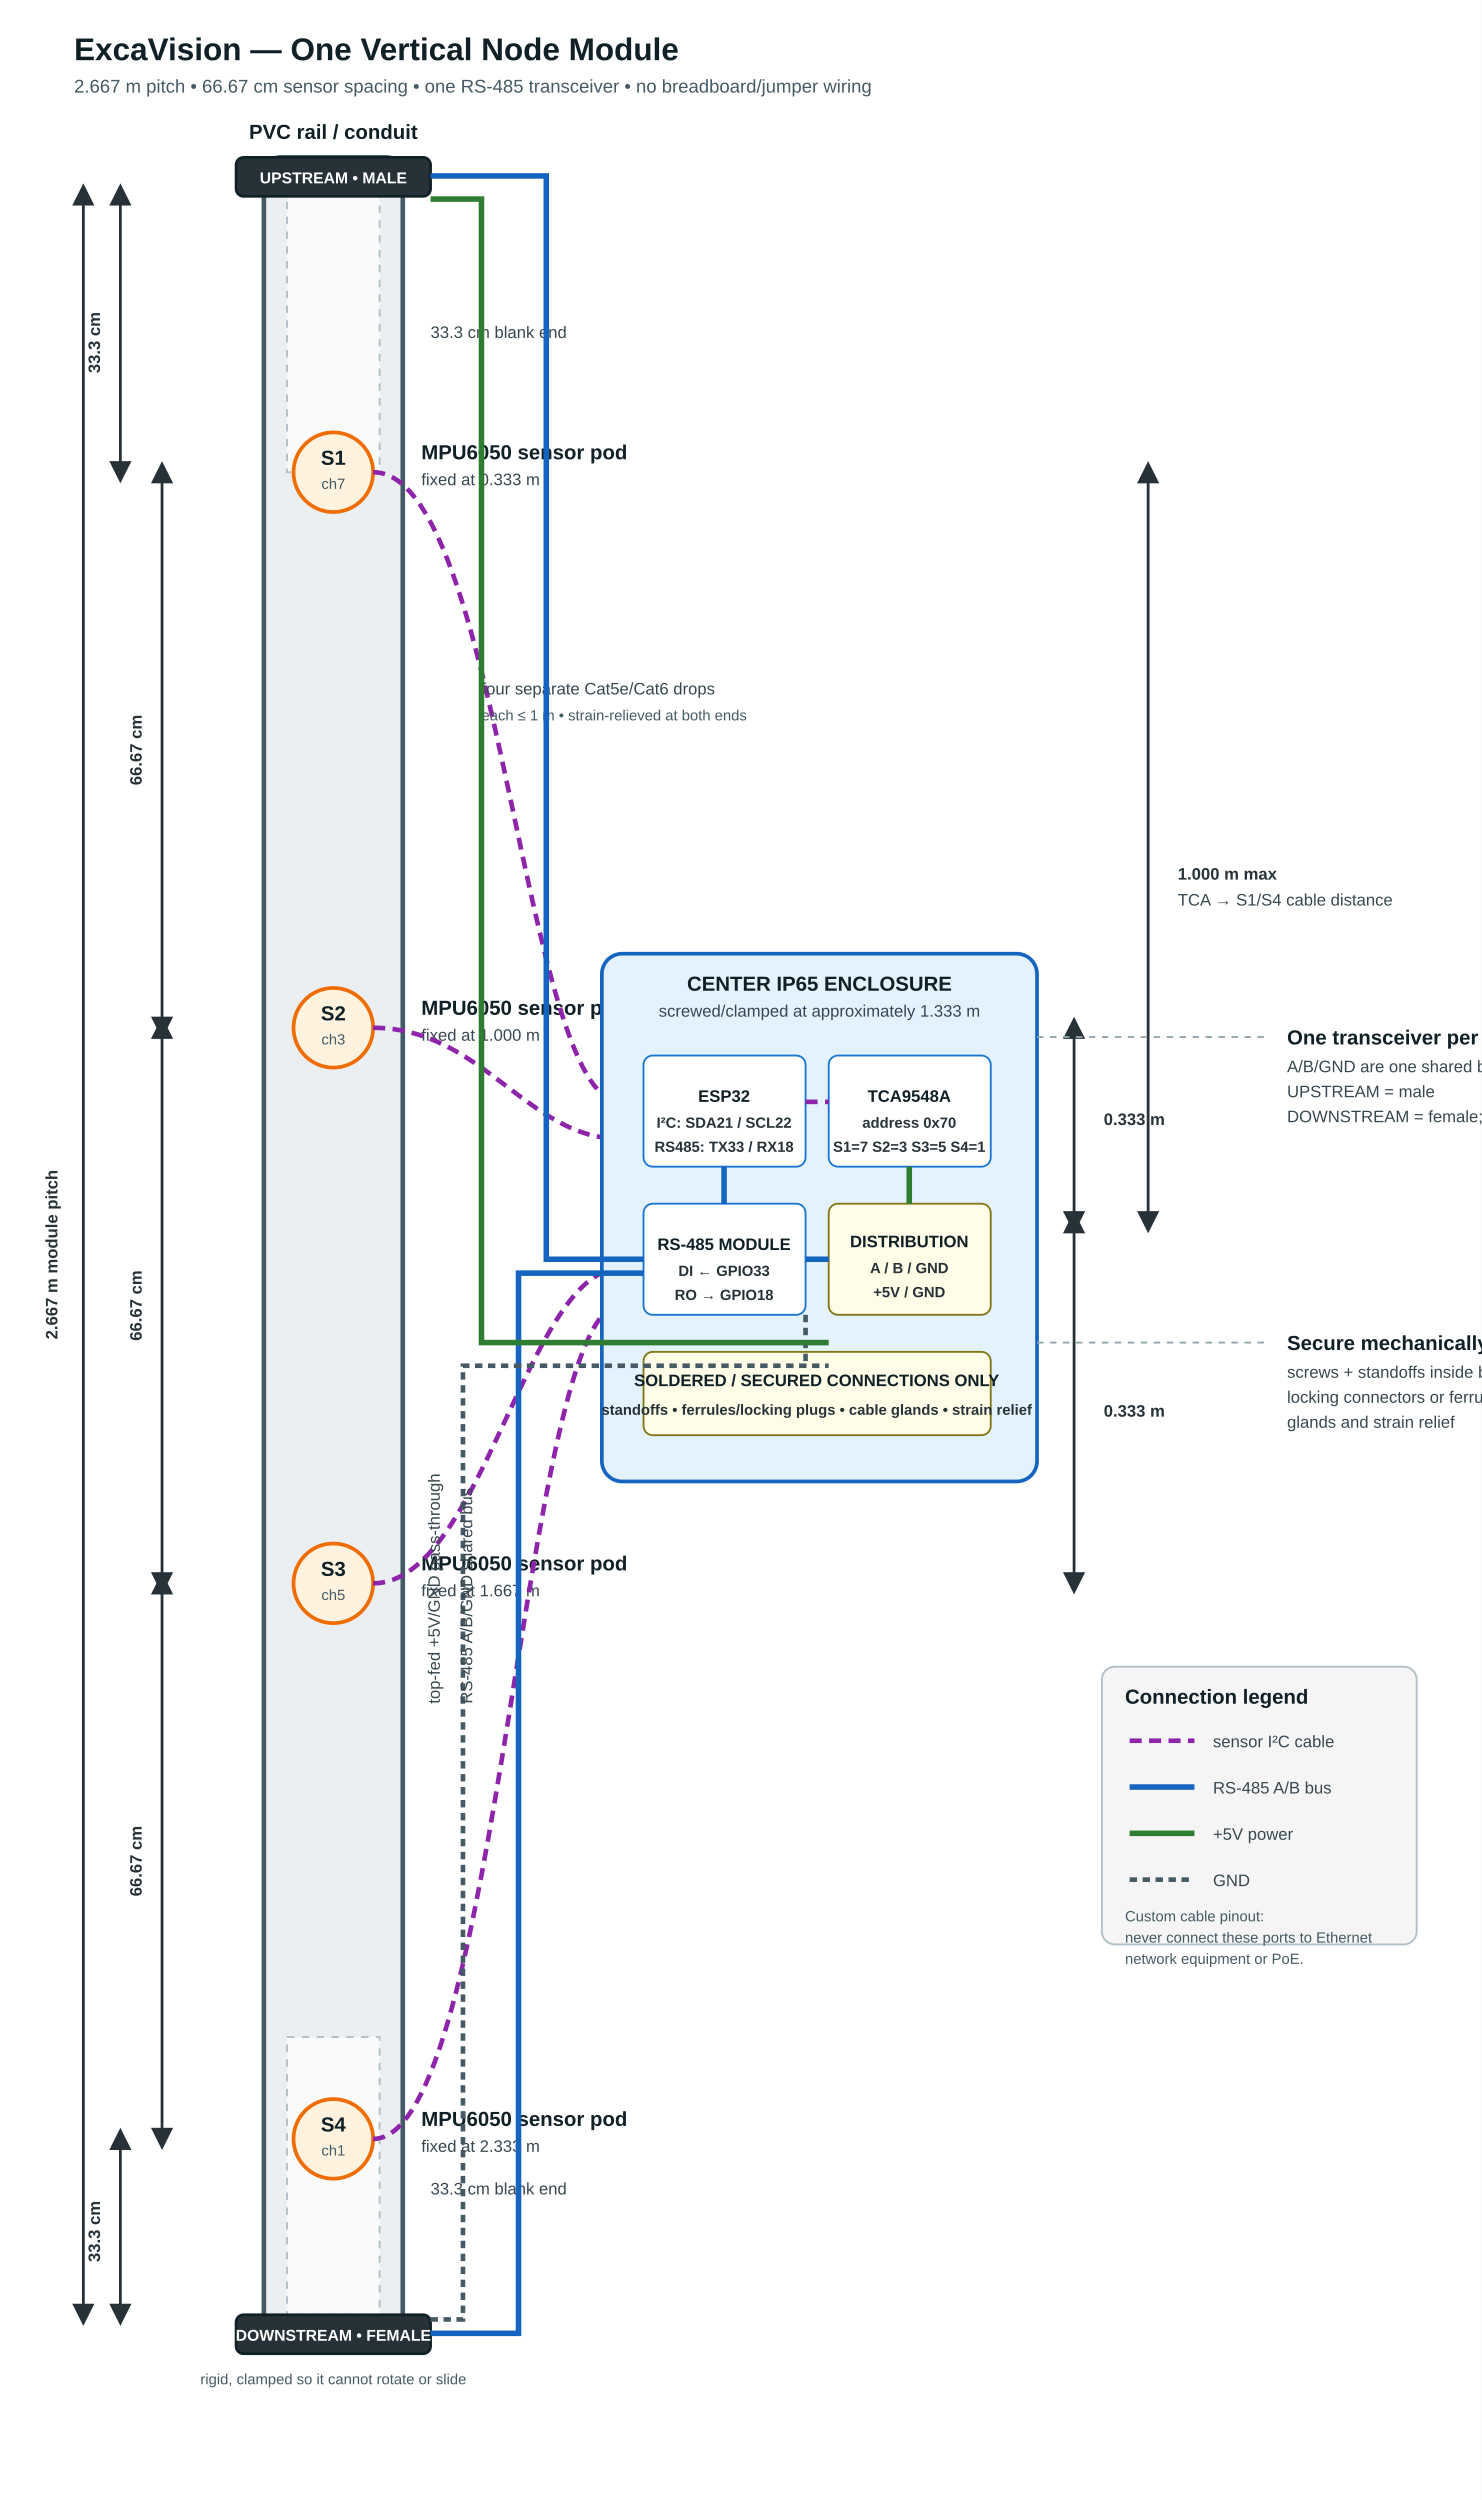
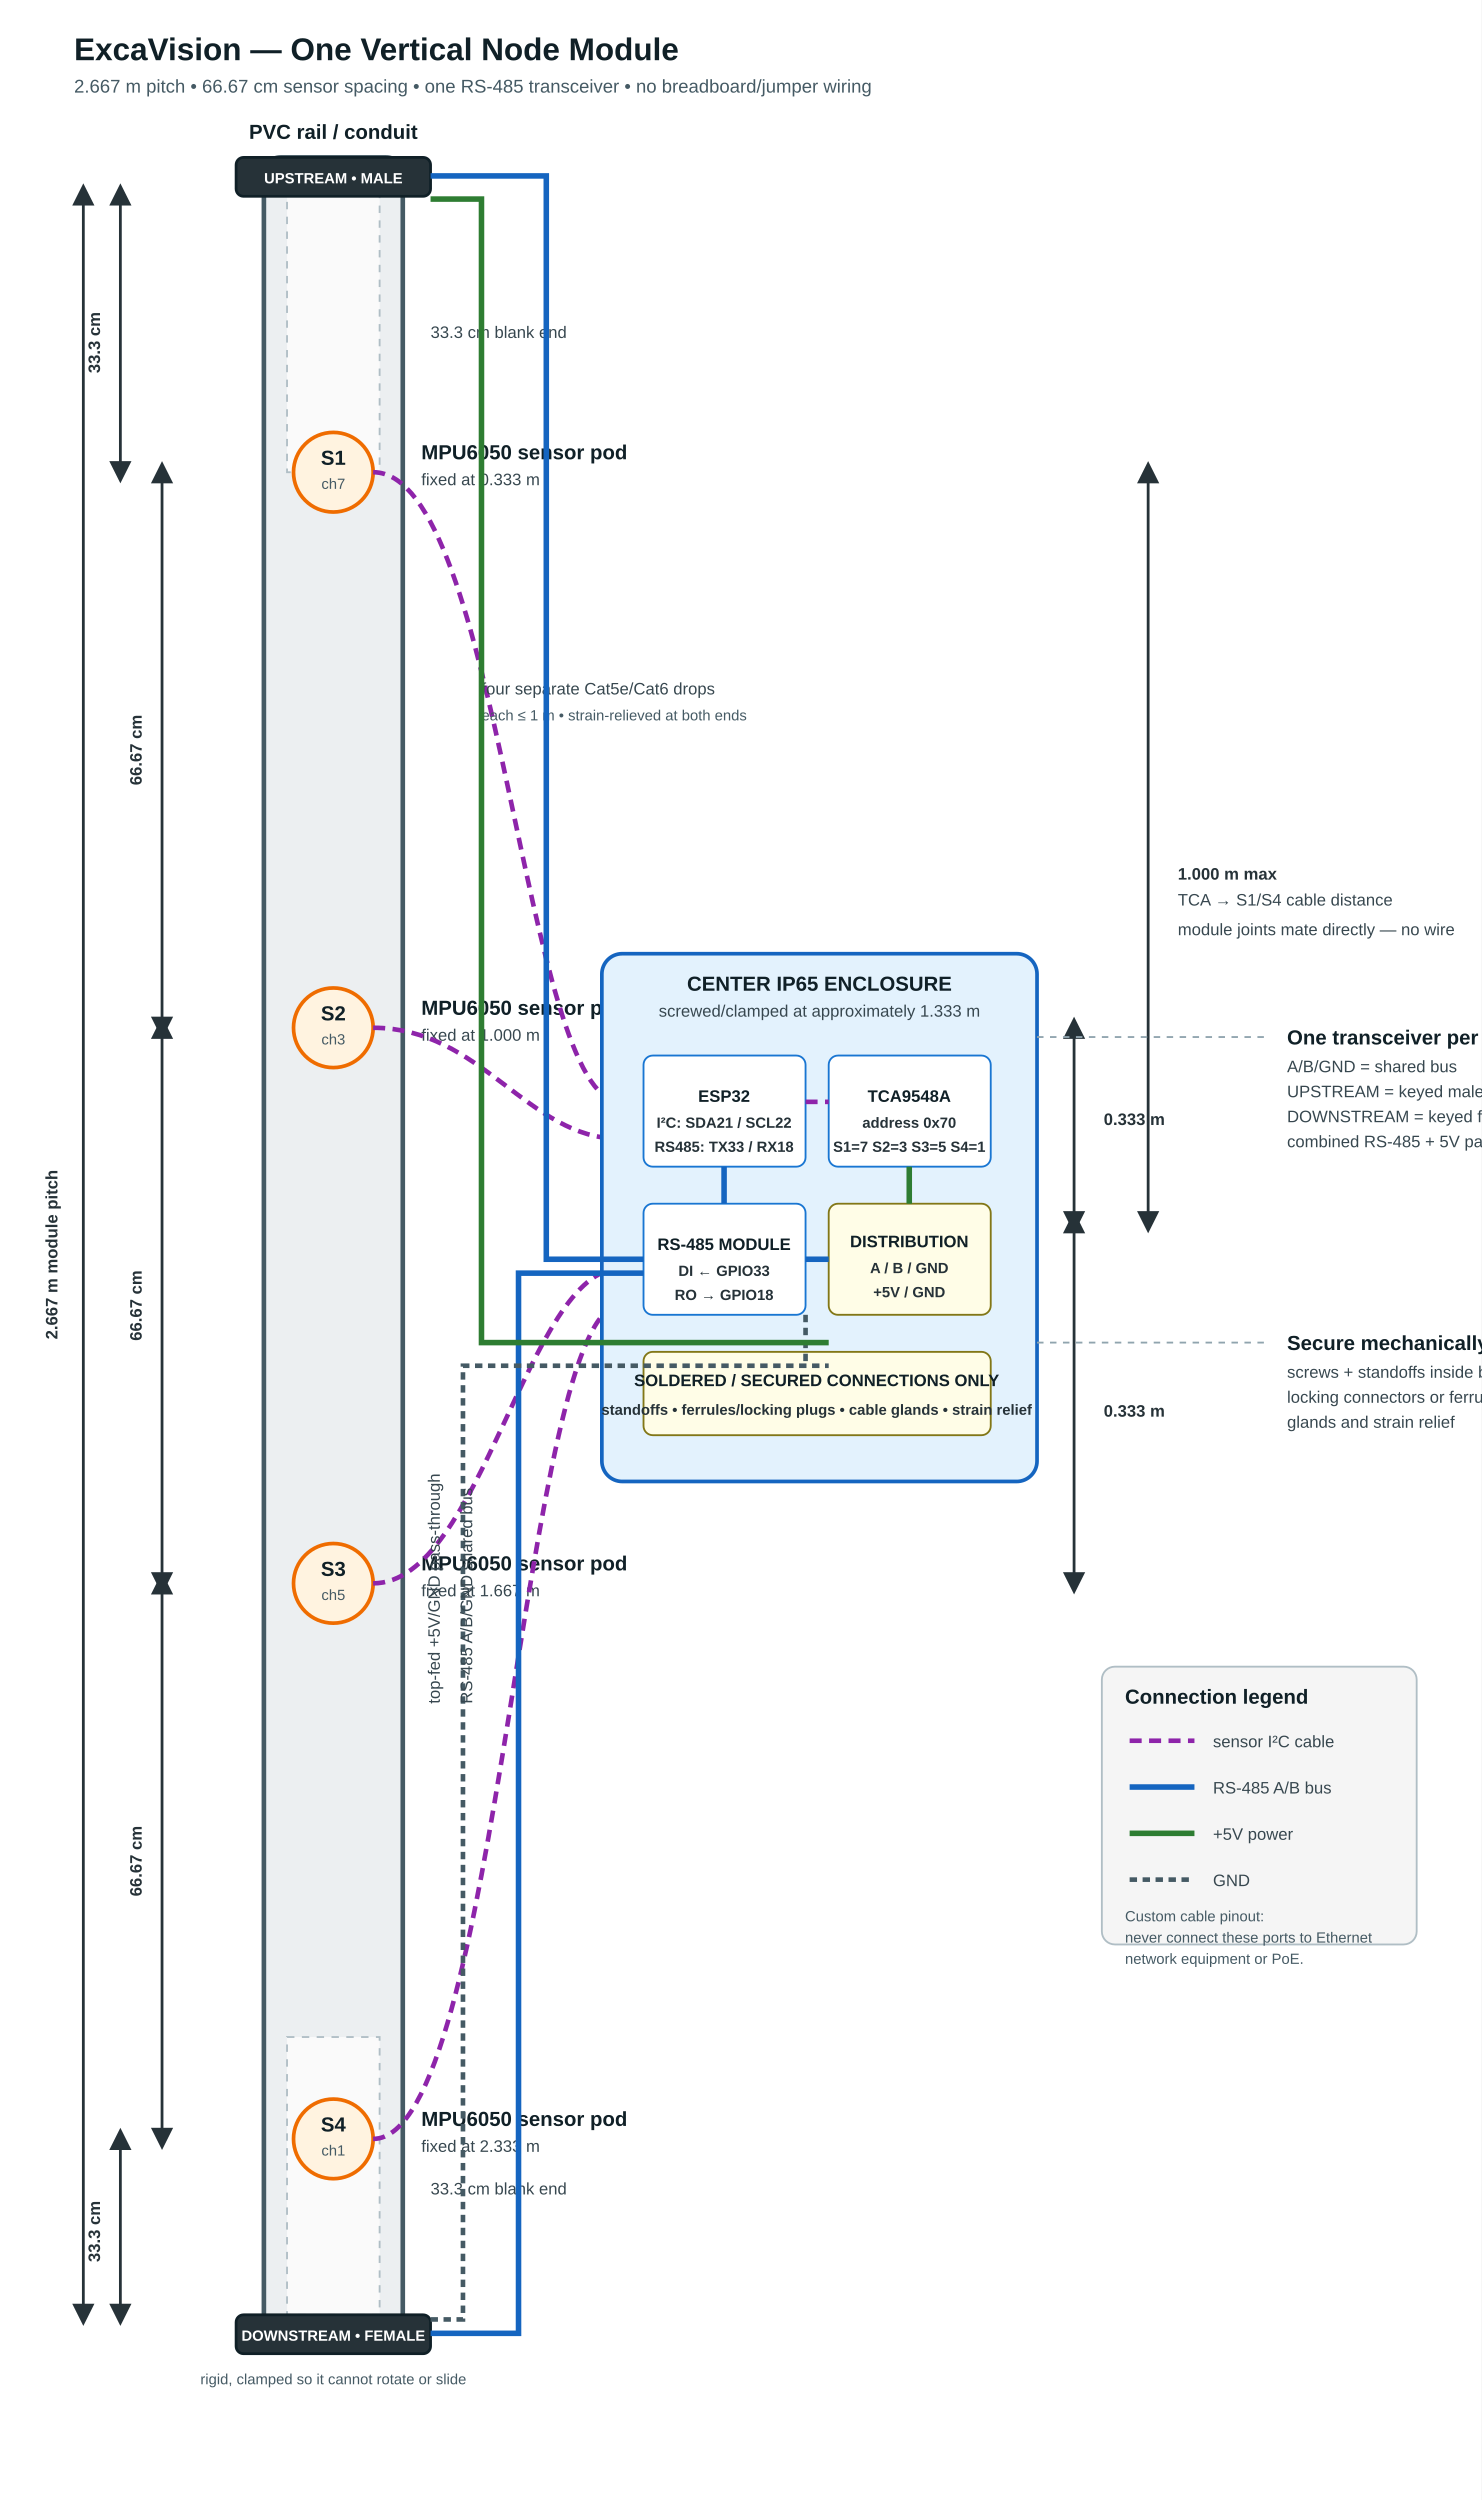
<svg xmlns="http://www.w3.org/2000/svg" width="1600" height="2700" viewBox="0 0 1600 2700">
  <defs>
    <marker id="arrow" viewBox="0 0 10 10" refX="5" refY="5" markerWidth="8" markerHeight="8" orient="auto-start-reverse">
      <path d="M 0 0 L 10 5 L 0 10 z" fill="#263238" />
    </marker>
    <marker id="blueArrow" viewBox="0 0 10 10" refX="5" refY="5" markerWidth="8" markerHeight="8" orient="auto-start-reverse">
      <path d="M 0 0 L 10 5 L 0 10 z" fill="#1565c0" />
    </marker>
    <marker id="greenArrow" viewBox="0 0 10 10" refX="5" refY="5" markerWidth="8" markerHeight="8" orient="auto-start-reverse">
      <path d="M 0 0 L 10 5 L 0 10 z" fill="#2e7d32" />
    </marker>
    <style>
      .title { font: 700 34px Arial, sans-serif; fill: #102027; }
      .subtitle { font: 400 20px Arial, sans-serif; fill: #455a64; }
      .label { font: 700 22px Arial, sans-serif; fill: #102027; }
      .small { font: 400 18px Arial, sans-serif; fill: #37474f; }
      .tiny { font: 400 16px Arial, sans-serif; fill: #455a64; }
      .dim { font: 700 18px Arial, sans-serif; fill: #263238; }
      .boxtext { font: 700 18px Arial, sans-serif; fill: #102027; }
      .pin { font: 600 16px Arial, sans-serif; fill: #263238; }
      .rail { fill: #eceff1; stroke: #455a64; stroke-width: 5; }
      .blank { fill: #fafafa; stroke: #b0bec5; stroke-width: 2; stroke-dasharray: 8 8; }
      .sensor { fill: #fff3e0; stroke: #ef6c00; stroke-width: 4; }
      .electronics { fill: #e3f2fd; stroke: #1565c0; stroke-width: 4; }
      .board { fill: #ffffff; stroke: #1976d2; stroke-width: 2; }
      .terminal { fill: #fffde7; stroke: #827717; stroke-width: 2; }
      .port { fill: #263238; stroke: #102027; stroke-width: 3; }
      .wireI2C { fill: none; stroke: #8e24aa; stroke-width: 5; stroke-dasharray: 13 8; }
      .wirePower { fill: none; stroke: #2e7d32; stroke-width: 6; }
      .wire485 { fill: none; stroke: #1565c0; stroke-width: 6; }
      .wireGnd { fill: none; stroke: #455a64; stroke-width: 5; stroke-dasharray: 8 6; }
      .dimension { fill: none; stroke: #263238; stroke-width: 3; marker-start: url(#arrow); marker-end: url(#arrow); }
      .guide { fill: none; stroke: #90a4ae; stroke-width: 2; stroke-dasharray: 7 7; }
    </style>
  </defs>
  <rect width="1600" height="2700" fill="#ffffff" />
  <text x="80" y="65" class="title">ExcaVision — One Vertical Node Module</text>
  <text x="80" y="100" class="subtitle">2.667 m pitch • 66.67 cm sensor spacing • one RS-485 transceiver • no breadboard/jumper wiring</text>
  <rect x="285" y="170" width="150" height="2370" rx="18" class="rail" />
  <text x="360" y="150" text-anchor="middle" class="label">PVC rail / conduit</text>
  <text x="360" y="2575" text-anchor="middle" class="tiny">rigid, clamped so it cannot rotate or slide</text>
  <rect x="310" y="210" width="100" height="300" class="blank" />
  <rect x="310" y="2200" width="100" height="300" class="blank" />
  <text x="465" y="365" class="small">33.3 cm blank end</text>
  <text x="465" y="2370" class="small">33.3 cm blank end</text>
  <rect x="255" y="170" width="210" height="42" rx="8" class="port" />
-   <text x="360" y="198" text-anchor="middle" fill="#ffffff" style="font:700 17px Arial">UPSTREAM • MALE</text>
+   <text x="360" y="198" text-anchor="middle" fill="#ffffff" style="font:700 16px Arial">UPSTREAM • MALE</text>
  <rect x="255" y="2500" width="210" height="42" rx="8" class="port" />
-   <text x="360" y="2528" text-anchor="middle" fill="#ffffff" style="font:700 17px Arial">DOWNSTREAM • FEMALE</text>
+   <text x="360" y="2528" text-anchor="middle" fill="#ffffff" style="font:700 16px Arial">DOWNSTREAM • FEMALE</text>
  <g>
    <circle cx="360" cy="510" r="43" class="sensor" />
    <text x="360" y="502" text-anchor="middle" class="label">S1</text>
    <text x="360" y="528" text-anchor="middle" class="tiny">ch7</text>
    <text x="455" y="496" class="label">MPU6050 sensor pod</text>
    <text x="455" y="524" class="small">fixed at 0.333 m</text>
  </g>
  <g>
    <circle cx="360" cy="1110" r="43" class="sensor" />
    <text x="360" y="1102" text-anchor="middle" class="label">S2</text>
    <text x="360" y="1128" text-anchor="middle" class="tiny">ch3</text>
    <text x="455" y="1096" class="label">MPU6050 sensor pod</text>
    <text x="455" y="1124" class="small">fixed at 1.000 m</text>
  </g>
  <g>
    <circle cx="360" cy="1710" r="43" class="sensor" />
    <text x="360" y="1702" text-anchor="middle" class="label">S3</text>
    <text x="360" y="1728" text-anchor="middle" class="tiny">ch5</text>
    <text x="455" y="1696" class="label">MPU6050 sensor pod</text>
    <text x="455" y="1724" class="small">fixed at 1.667 m</text>
  </g>
  <g>
    <circle cx="360" cy="2310" r="43" class="sensor" />
    <text x="360" y="2302" text-anchor="middle" class="label">S4</text>
    <text x="360" y="2328" text-anchor="middle" class="tiny">ch1</text>
    <text x="455" y="2296" class="label">MPU6050 sensor pod</text>
    <text x="455" y="2324" class="small">fixed at 2.333 m</text>
  </g>
  <path d="M 403 510 C 540 510, 565 1190, 670 1190" class="wireI2C" />
  <path d="M 403 1110 C 520 1110, 570 1230, 670 1230" class="wireI2C" />
  <path d="M 403 1710 C 520 1710, 570 1370, 670 1370" class="wireI2C" />
  <path d="M 403 2310 C 540 2310, 565 1410, 670 1410" class="wireI2C" />
  <text x="520" y="750" class="small" fill="#8e24aa">four separate Cat5e/Cat6 drops</text>
  <text x="520" y="778" class="tiny" fill="#8e24aa">each ≤ 1 m • strain-relieved at both ends</text>
  <rect x="650" y="1030" width="470" height="570" rx="22" class="electronics" />
  <text x="885" y="1070" text-anchor="middle" class="label">CENTER IP65 ENCLOSURE</text>
  <text x="885" y="1098" text-anchor="middle" class="small">screwed/clamped at approximately 1.333 m</text>
  <rect x="695" y="1140" width="175" height="120" rx="10" class="board" />
  <text x="782" y="1190" text-anchor="middle" class="boxtext">ESP32</text>
  <text x="782" y="1218" text-anchor="middle" class="pin">I²C: SDA21 / SCL22</text>
  <text x="782" y="1244" text-anchor="middle" class="pin">RS485: TX33 / RX18</text>
  <rect x="895" y="1140" width="175" height="120" rx="10" class="board" />
  <text x="982" y="1190" text-anchor="middle" class="boxtext">TCA9548A</text>
  <text x="982" y="1218" text-anchor="middle" class="pin">address 0x70</text>
  <text x="982" y="1244" text-anchor="middle" class="pin">S1=7 S2=3 S3=5 S4=1</text>
  <rect x="695" y="1300" width="175" height="120" rx="10" class="board" />
  <text x="782" y="1350" text-anchor="middle" class="boxtext">RS-485 MODULE</text>
  <text x="782" y="1378" text-anchor="middle" class="pin">DI ← GPIO33</text>
  <text x="782" y="1404" text-anchor="middle" class="pin">RO → GPIO18</text>
  <rect x="895" y="1300" width="175" height="120" rx="10" class="terminal" />
  <text x="982" y="1347" text-anchor="middle" class="boxtext">DISTRIBUTION</text>
  <text x="982" y="1375" text-anchor="middle" class="pin">A / B / GND</text>
  <text x="982" y="1401" text-anchor="middle" class="pin">+5V / GND</text>
  <rect x="695" y="1460" width="375" height="90" rx="10" class="terminal" />
  <text x="882" y="1497" text-anchor="middle" class="boxtext">SOLDERED / SECURED CONNECTIONS ONLY</text>
  <text x="882" y="1528" text-anchor="middle" class="pin">standoffs • ferrules/locking plugs • cable glands • strain relief</text>
  <path d="M 870 1190 L 895 1190" class="wireI2C" />
  <path d="M 782 1260 L 782 1300" class="wire485" />
  <path d="M 870 1360 L 895 1360" class="wire485" />
  <path d="M 982 1260 L 982 1300" class="wirePower" />
  <path d="M 870 1470 L 870 1420" class="wireGnd" />
  <path d="M 465 190 L 590 190 L 590 1360 L 695 1360" class="wire485" />
  <path d="M 465 2520 L 560 2520 L 560 1375 L 695 1375" class="wire485" />
  <path d="M 465 215 L 520 215 L 520 1450 L 895 1450" class="wirePower" />
  <path d="M 465 2505 L 500 2505 L 500 1475 L 895 1475" class="wireGnd" />
  <text x="510" y="1840" transform="rotate(-90 510 1840)" class="small" fill="#1565c0">RS-485 A/B/GND shared bus</text>
  <text x="475" y="1840" transform="rotate(-90 475 1840)" class="small" fill="#2e7d32">top-fed +5V/GND pass-through</text>
  <line x1="130" y1="210" x2="130" y2="510" class="dimension" />
  <text x="108" y="370" text-anchor="middle" transform="rotate(-90 108 370)" class="dim">33.3 cm</text>
  <line x1="175" y1="510" x2="175" y2="1110" class="dimension" />
  <text x="153" y="810" text-anchor="middle" transform="rotate(-90 153 810)" class="dim">66.67 cm</text>
  <line x1="175" y1="1110" x2="175" y2="1710" class="dimension" />
  <text x="153" y="1410" text-anchor="middle" transform="rotate(-90 153 1410)" class="dim">66.67 cm</text>
  <line x1="175" y1="1710" x2="175" y2="2310" class="dimension" />
  <text x="153" y="2010" text-anchor="middle" transform="rotate(-90 153 2010)" class="dim">66.67 cm</text>
  <line x1="130" y1="2310" x2="130" y2="2500" class="dimension" />
  <text x="108" y="2410" text-anchor="middle" transform="rotate(-90 108 2410)" class="dim">33.3 cm</text>
  <line x1="90" y1="210" x2="90" y2="2500" class="dimension" />
  <text x="62" y="1355" text-anchor="middle" transform="rotate(-90 62 1355)" class="dim">2.667 m module pitch</text>
  <line x1="1160" y1="1110" x2="1160" y2="1320" class="dimension" />
  <text x="1192" y="1215" class="dim">0.333 m</text>
  <line x1="1160" y1="1320" x2="1160" y2="1710" class="dimension" />
  <text x="1192" y="1530" class="dim">0.333 m</text>
  <line x1="1240" y1="510" x2="1240" y2="1320" class="dimension" />
  <text x="1272" y="950" class="dim">1.000 m max</text>
  <text x="1272" y="978" class="small">TCA → S1/S4 cable distance</text>
+   <text x="1272" y="1010" class="small">module joints mate directly — no wire</text>
  <path d="M 1120 1120 L 1370 1120" class="guide" />
  <text x="1390" y="1128" class="label">One transceiver per node</text>
-   <text x="1390" y="1158" class="small">A/B/GND are one shared bus</text>
-   <text x="1390" y="1185" class="small">UPSTREAM = male</text>
-   <text x="1390" y="1212" class="small">DOWNSTREAM = female; passive pass-through</text>
+   <text x="1390" y="1158" class="small">A/B/GND = shared bus</text>
+   <text x="1390" y="1185" class="small">UPSTREAM = keyed male</text>
+   <text x="1390" y="1212" class="small">DOWNSTREAM = keyed female</text>
+   <text x="1390" y="1239" class="small">combined RS-485 + 5V pass-through</text>
  <path d="M 1120 1450 L 1370 1450" class="guide" />
  <text x="1390" y="1458" class="label">Secure mechanically</text>
  <text x="1390" y="1488" class="small">screws + standoffs inside box</text>
  <text x="1390" y="1515" class="small">locking connectors or ferrules</text>
  <text x="1390" y="1542" class="small">glands and strain relief</text>
  <rect x="1190" y="1800" width="340" height="300" rx="14" fill="#f5f5f5" stroke="#b0bec5" stroke-width="2" />
  <text x="1215" y="1840" class="label">Connection legend</text>
  <line x1="1220" y1="1880" x2="1290" y2="1880" class="wireI2C" />
  <text x="1310" y="1887" class="small">sensor I²C cable</text>
  <line x1="1220" y1="1930" x2="1290" y2="1930" class="wire485" />
  <text x="1310" y="1937" class="small">RS-485 A/B bus</text>
  <line x1="1220" y1="1980" x2="1290" y2="1980" class="wirePower" />
  <text x="1310" y="1987" class="small">+5V power</text>
  <line x1="1220" y1="2030" x2="1290" y2="2030" class="wireGnd" />
  <text x="1310" y="2037" class="small">GND</text>
  <text x="1215" y="2075" class="tiny">Custom cable pinout:</text>
  <text x="1215" y="2098" class="tiny">never connect these ports to Ethernet</text>
  <text x="1215" y="2121" class="tiny">network equipment or PoE.</text>
</svg>
